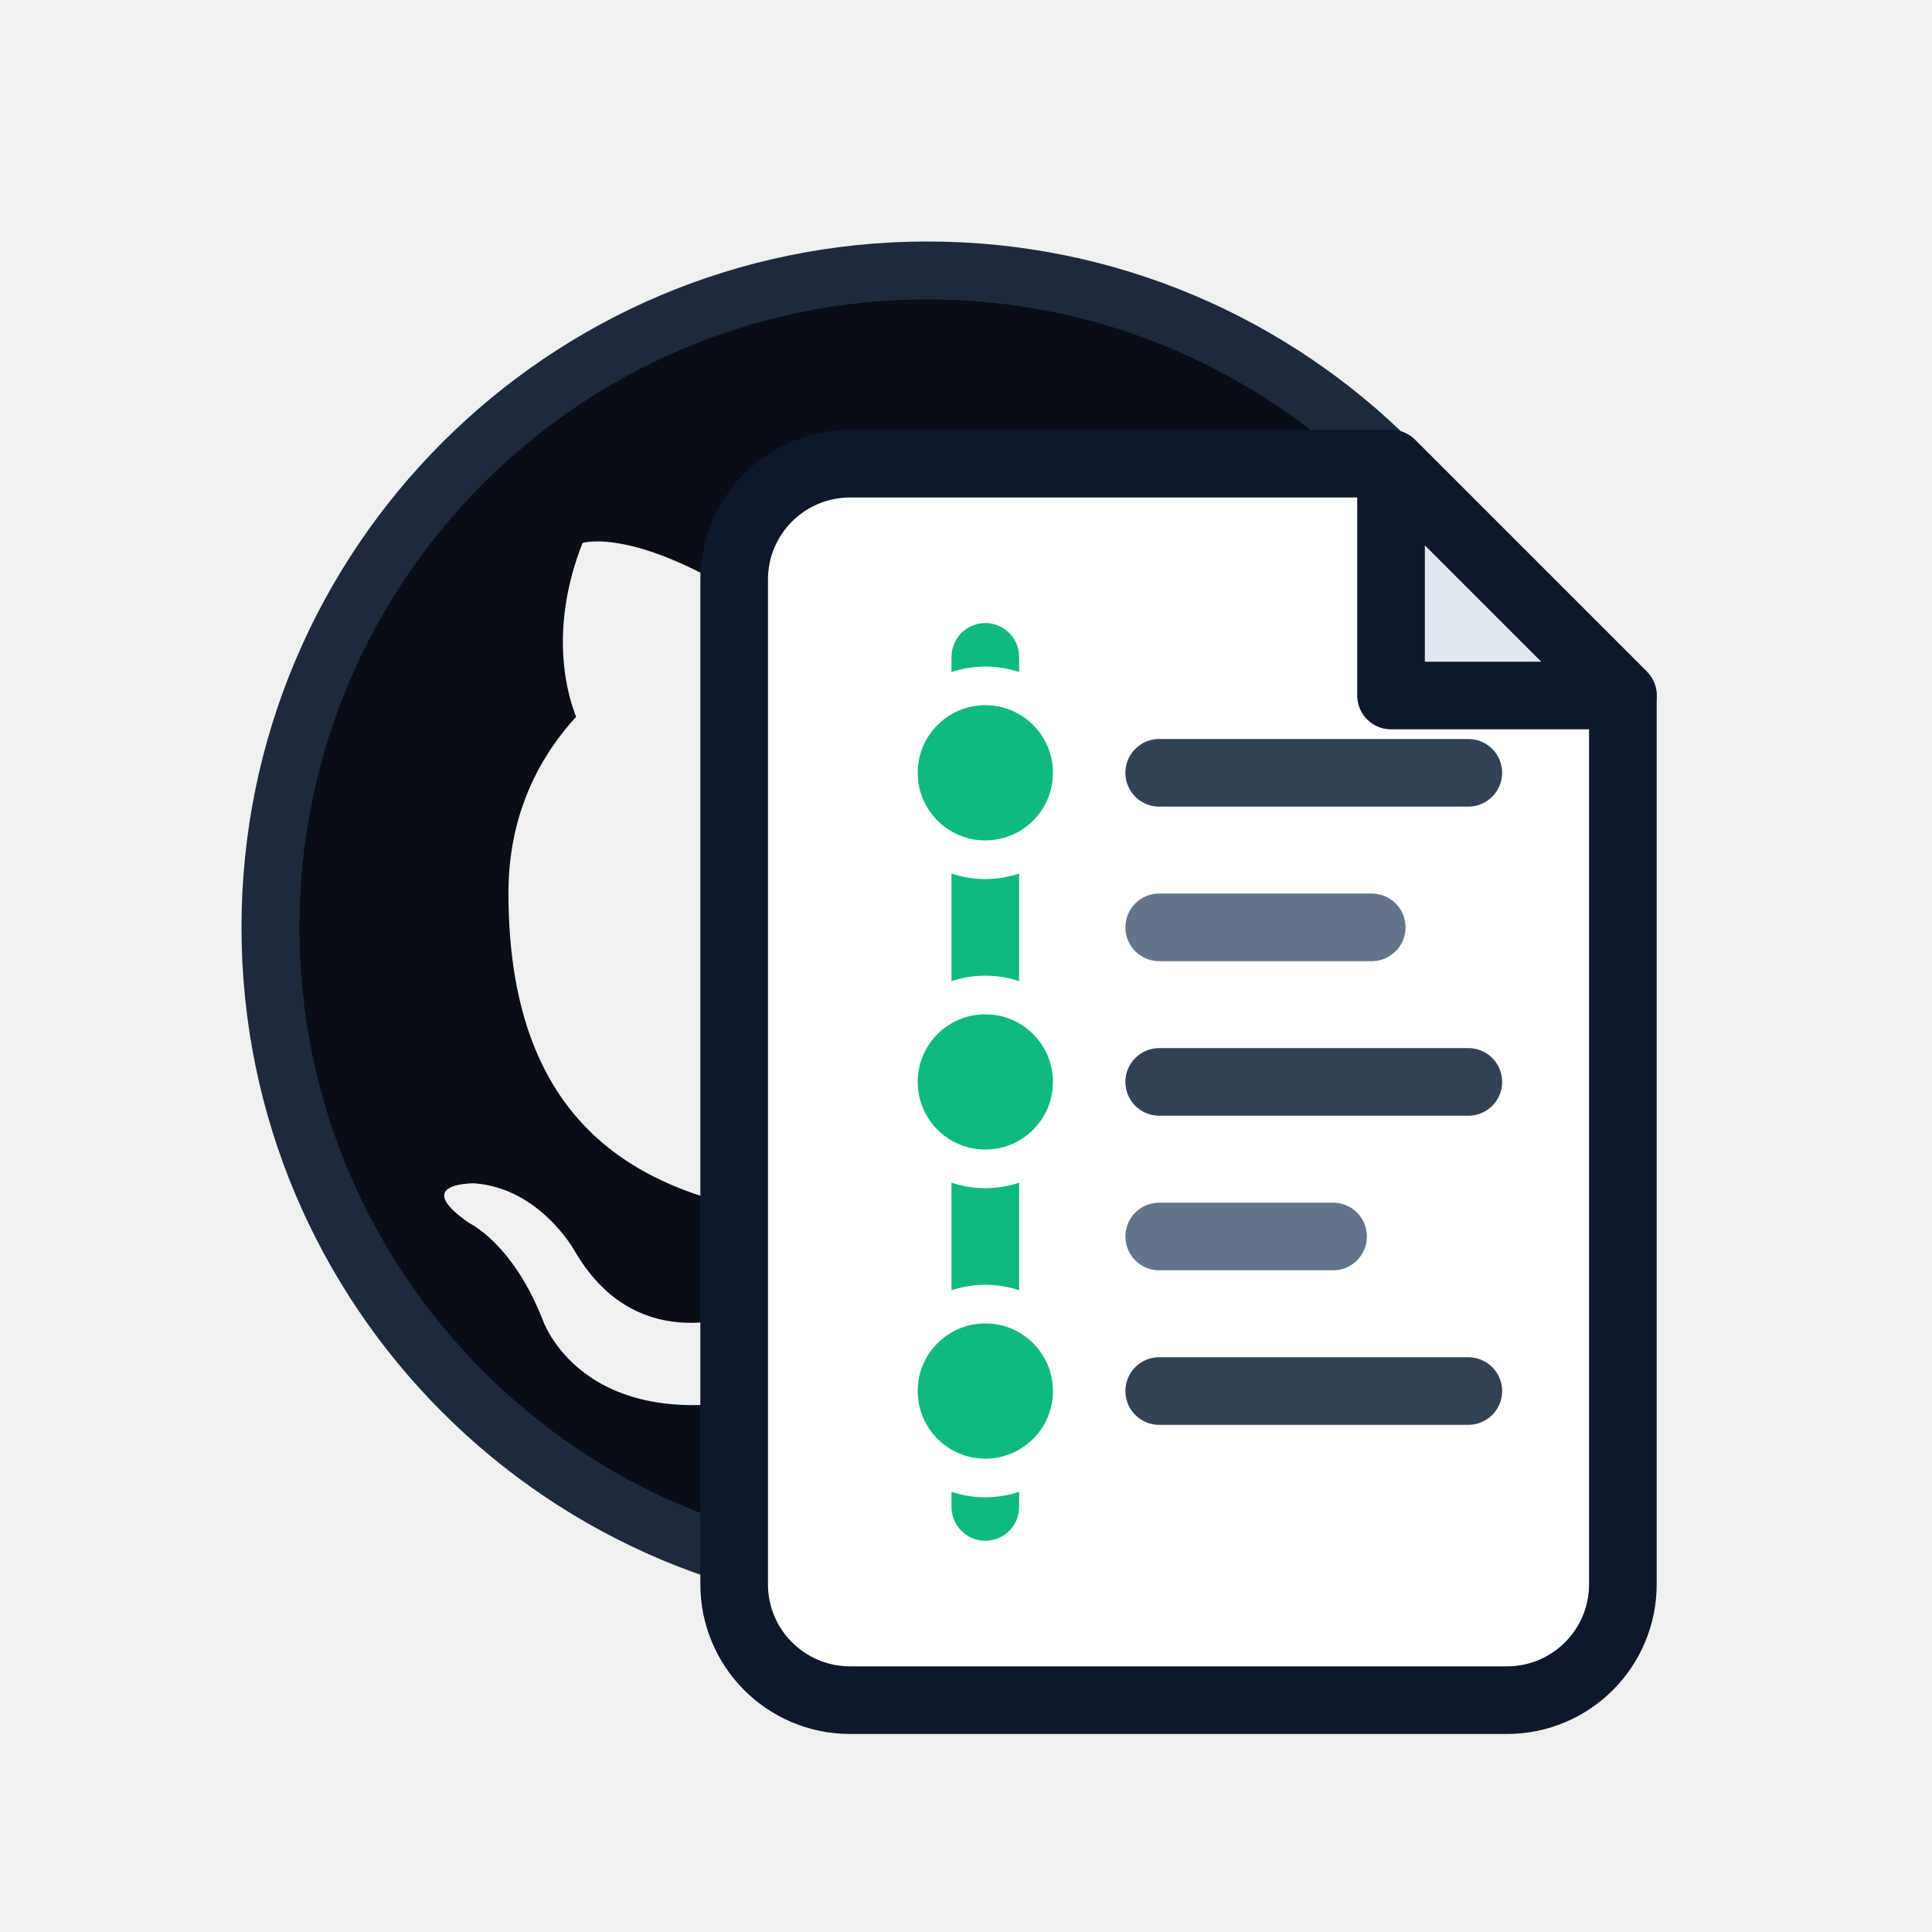
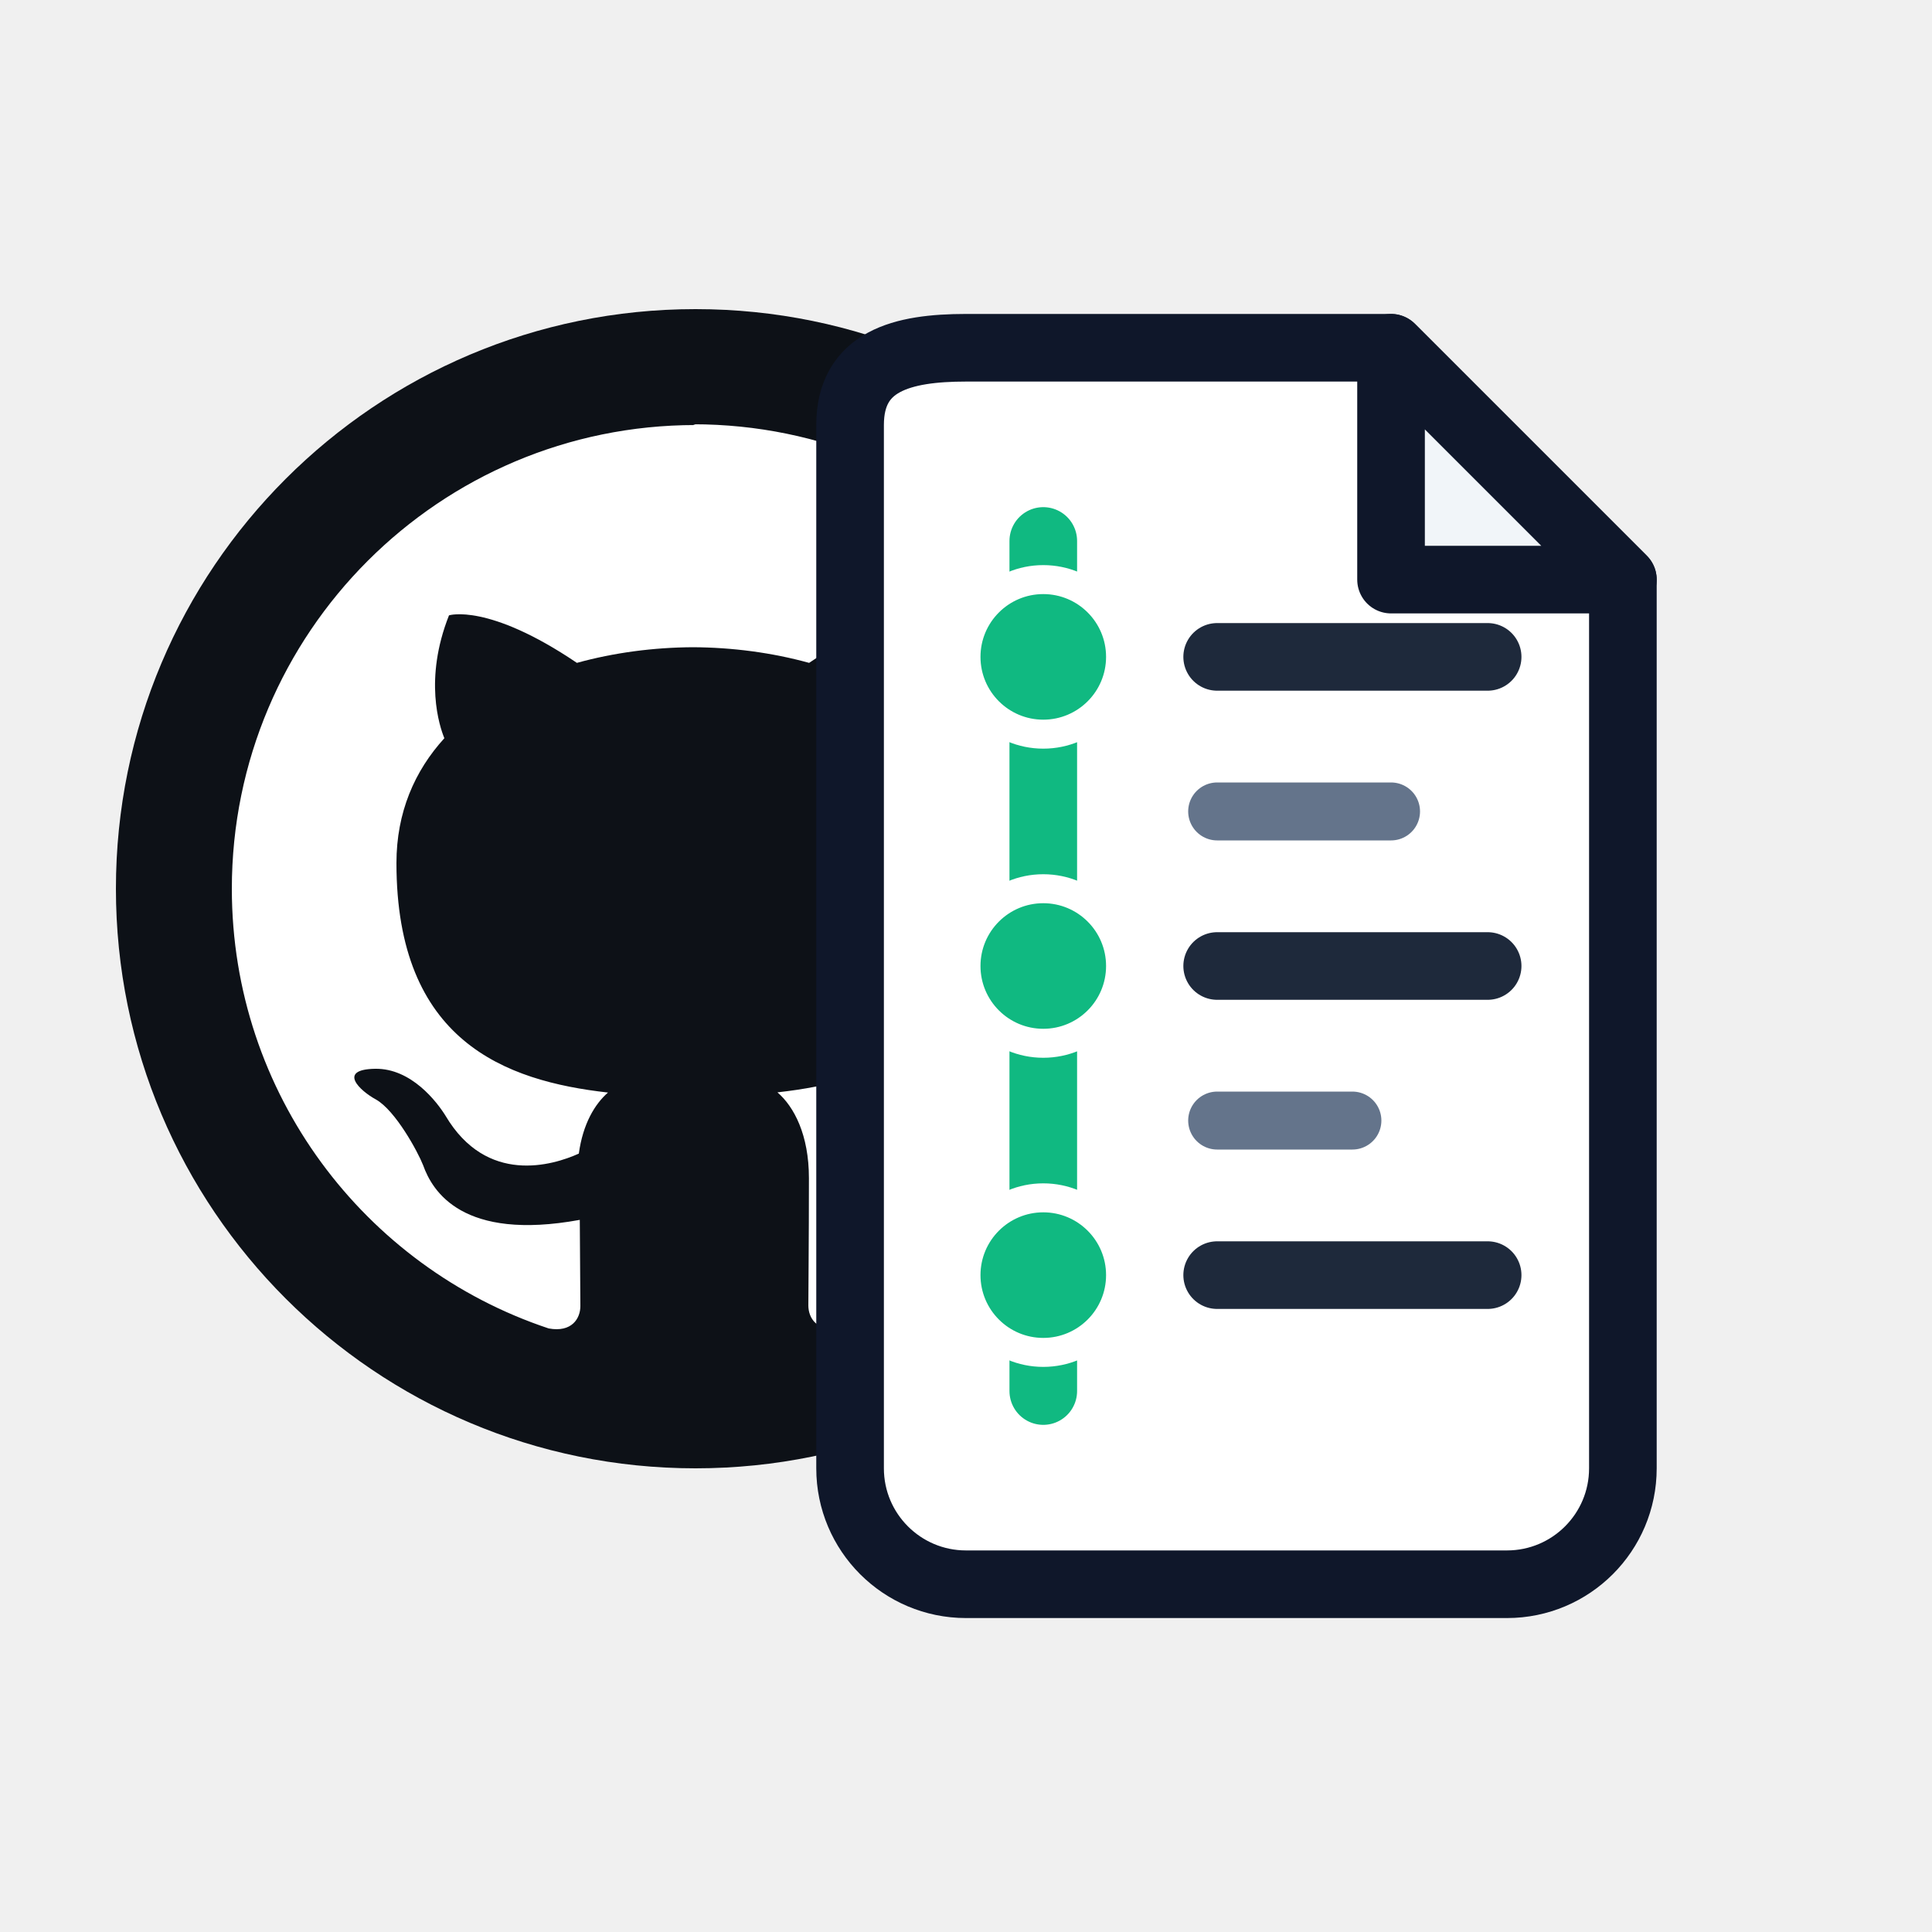
<svg xmlns="http://www.w3.org/2000/svg" width="64" height="64" viewBox="0 0 100 100" fill="none">
-   <path d="M48 14C29.222 14 14 29.222 14 48c0 15.022 9.742 27.766 23.254 32.257 1.7.313 2.324-.738 2.324-1.638 0-.809-.03-3.486-.045-6.315-9.458 2.056-11.453-4.015-11.453-4.015-1.547-3.928-3.776-4.974-3.776-4.974-3.085-2.11.233-2.067.233-2.067 3.413.24 5.21 3.504 5.21 3.504 3.033 5.198 7.96 3.697 9.898 2.827.307-2.197 1.187-3.698 2.16-4.549-7.55-.858-15.488-3.775-15.488-16.804 0-3.712 1.326-6.746 3.504-9.125-.35-0.859-1.519-4.316.333-8.999 0 0 2.856-.914 9.356 3.487a32.58 32.58 0 018.513-1.144c2.887.013 5.795.39 8.516 1.144 6.495-4.401 9.345-3.487 9.345-3.487 1.857 4.683.688 8.14.338 8.999 2.183 2.379 3.5 5.413 3.5 9.125 0 13.062-7.95 15.936-15.525 16.777 1.22 1.052 2.31 3.13 2.31 6.307 0 4.553-.042 8.226-.042 9.345 0 .908.614 1.965 2.342 1.632C72.268 75.756 82 63.018 82 48c0-18.778-15.222-34-34-34z" fill="#090D16" />
-   <circle cx="48" cy="48" r="34" stroke="#1E293B" stroke-width="3" />
+   <circle cx="36" cy="46" r="30" fill="#0D1117" />
+   <path d="M36 22c-13.25 0-24 10.75-24 24 0 10.6 6.87 19.59 16.4 22.76 1.2 0.22 1.64-0.52 1.64-1.16 0-0.57-0.02-2.46-0.03-4.46-6.07 1.11-7.63-1.48-8.11-2.83-0.27-0.69-1.43-2.83-2.44-3.4-0.83-0.45-2.02-1.56-0.04-1.59 1.87-0.03 3.2 1.72 3.64 2.43 2.13 3.6 5.55 2.57 6.9 1.96 0.21-1.54 0.83-2.57 1.51-3.16-5.34-0.6-10.95-2.67-10.95-11.88 0-2.62 0.94-4.77 2.48-6.46-0.25-0.61-1.07-3.05 0.24-6.36 0 0 2.02-0.65 6.62 2.46 1.92-0.53 3.97-0.8 6.01-0.81 2.04 0.01 4.09 0.28 6.01 0.81 4.6-3.11 6.62-2.46 6.62-2.46 1.31 3.31 0.49 5.75 0.24 6.36 1.54 1.69 2.48 3.84 2.48 6.46 0 9.23-5.62 11.27-10.98 11.87 0.86 0.74 1.63 2.2 1.63 4.44 0 3.21-0.03 5.8-0.03 6.59 0 0.64 0.43 1.39 1.65 1.15 9.53-3.18 16.39-12.17 16.39-22.76 0-13.25-10.75-24-24-24z" fill="#FFFFFF" />
  <g>
-     <path d="M 44 24 L 72 24 L 84 36 L 84 82 C 84 85.314 81.314 88 78 88 L 44 88 C 40.686 88 38 85.314 38 82 L 38 30 C 38 26.686 40.686 24 44 24 Z" fill="#FFFFFF" stroke="#0F172A" stroke-width="3.5" stroke-linejoin="round" />
-     <path d="M 72 24 L 72 36 L 84 36 Z" fill="#E2E8F0" stroke="#0F172A" stroke-width="3.5" stroke-linejoin="round" />
-     <line x1="51" y1="34" x2="51" y2="78" stroke="#10B981" stroke-width="3.5" stroke-linecap="round" />
-     <circle cx="51" cy="40" r="4.5" fill="#10B981" stroke="#FFFFFF" stroke-width="2" />
-     <circle cx="51" cy="56" r="4.5" fill="#10B981" stroke="#FFFFFF" stroke-width="2" />
-     <circle cx="51" cy="72" r="4.5" fill="#10B981" stroke="#FFFFFF" stroke-width="2" />
-     <line x1="60" y1="40" x2="76" y2="40" stroke="#334155" stroke-width="3.5" stroke-linecap="round" />
-     <line x1="60" y1="48" x2="71" y2="48" stroke="#64748B" stroke-width="3.5" stroke-linecap="round" />
-     <line x1="60" y1="56" x2="76" y2="56" stroke="#334155" stroke-width="3.5" stroke-linecap="round" />
-     <line x1="60" y1="64" x2="69" y2="64" stroke="#64748B" stroke-width="3.5" stroke-linecap="round" />
-     <line x1="60" y1="72" x2="76" y2="72" stroke="#334155" stroke-width="3.5" stroke-linecap="round" />
+     <path d="M 50 18 L 72 18 L 84 30 L 84 76 C 84 79.314 81.314 82 78 82 L 50 82 C 46.686 82 44 79.314 44 76 L 44 22 C 44 18.686 46.686 18 50 18 Z" fill="#FFFFFF" stroke="#0F172A" stroke-width="3.5" stroke-linejoin="round" />
+     <path d="M 72 18 L 72 30 L 84 30 Z" fill="#F1F5F9" stroke="#0F172A" stroke-width="3.5" stroke-linejoin="round" />
+     <line x1="54" y1="28" x2="54" y2="72" stroke="#10B981" stroke-width="3.5" stroke-linecap="round" />
+     <circle cx="54" cy="34" r="4" fill="#10B981" stroke="#FFFFFF" stroke-width="1.5" />
+     <circle cx="54" cy="50" r="4" fill="#10B981" stroke="#FFFFFF" stroke-width="1.5" />
+     <circle cx="54" cy="66" r="4" fill="#10B981" stroke="#FFFFFF" stroke-width="1.5" />
+     <line x1="63" y1="34" x2="77" y2="34" stroke="#1E293B" stroke-width="3.5" stroke-linecap="round" />
+     <line x1="63" y1="42" x2="72" y2="42" stroke="#64748B" stroke-width="3" stroke-linecap="round" />
+     <line x1="63" y1="50" x2="77" y2="50" stroke="#1E293B" stroke-width="3.5" stroke-linecap="round" />
+     <line x1="63" y1="58" x2="70" y2="58" stroke="#64748B" stroke-width="3" stroke-linecap="round" />
+     <line x1="63" y1="66" x2="77" y2="66" stroke="#1E293B" stroke-width="3.5" stroke-linecap="round" />
  </g>
</svg>
